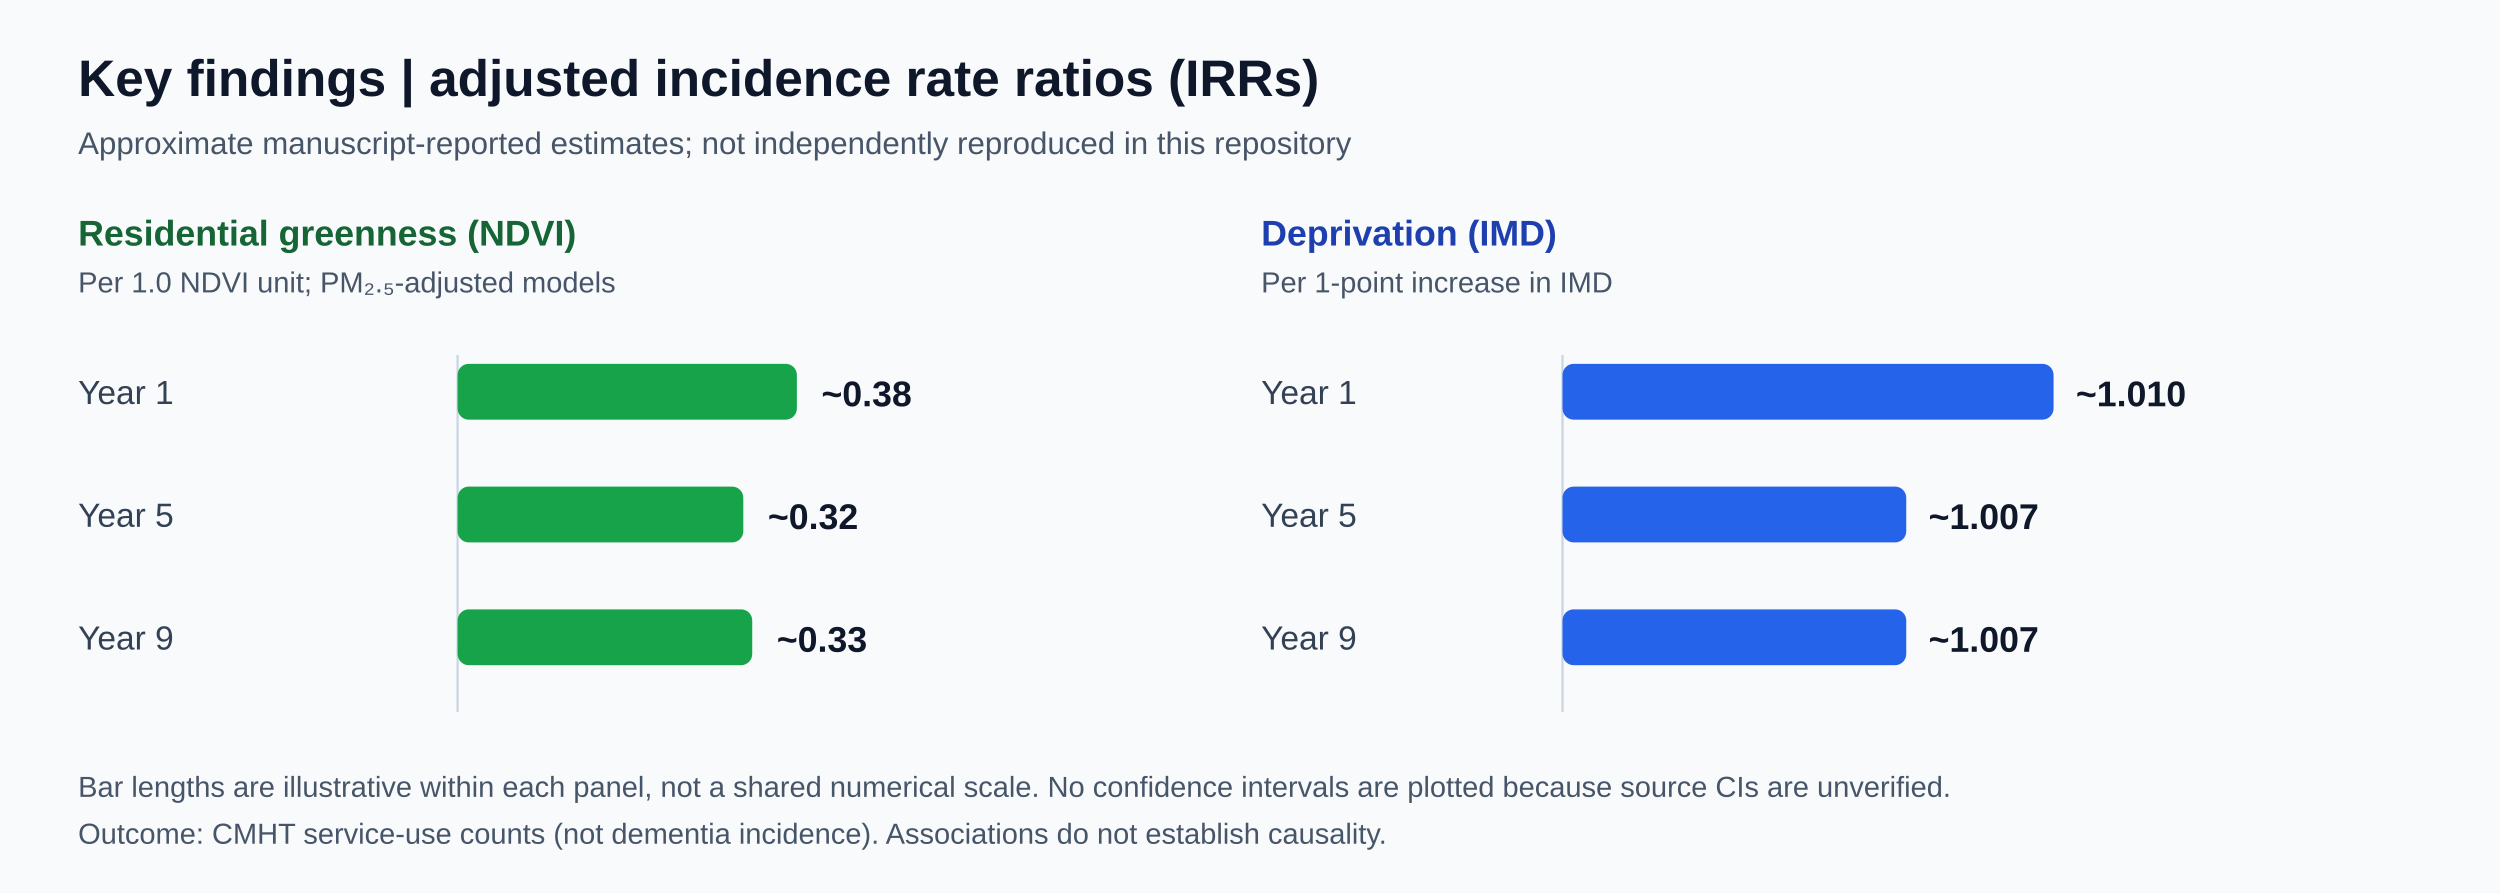
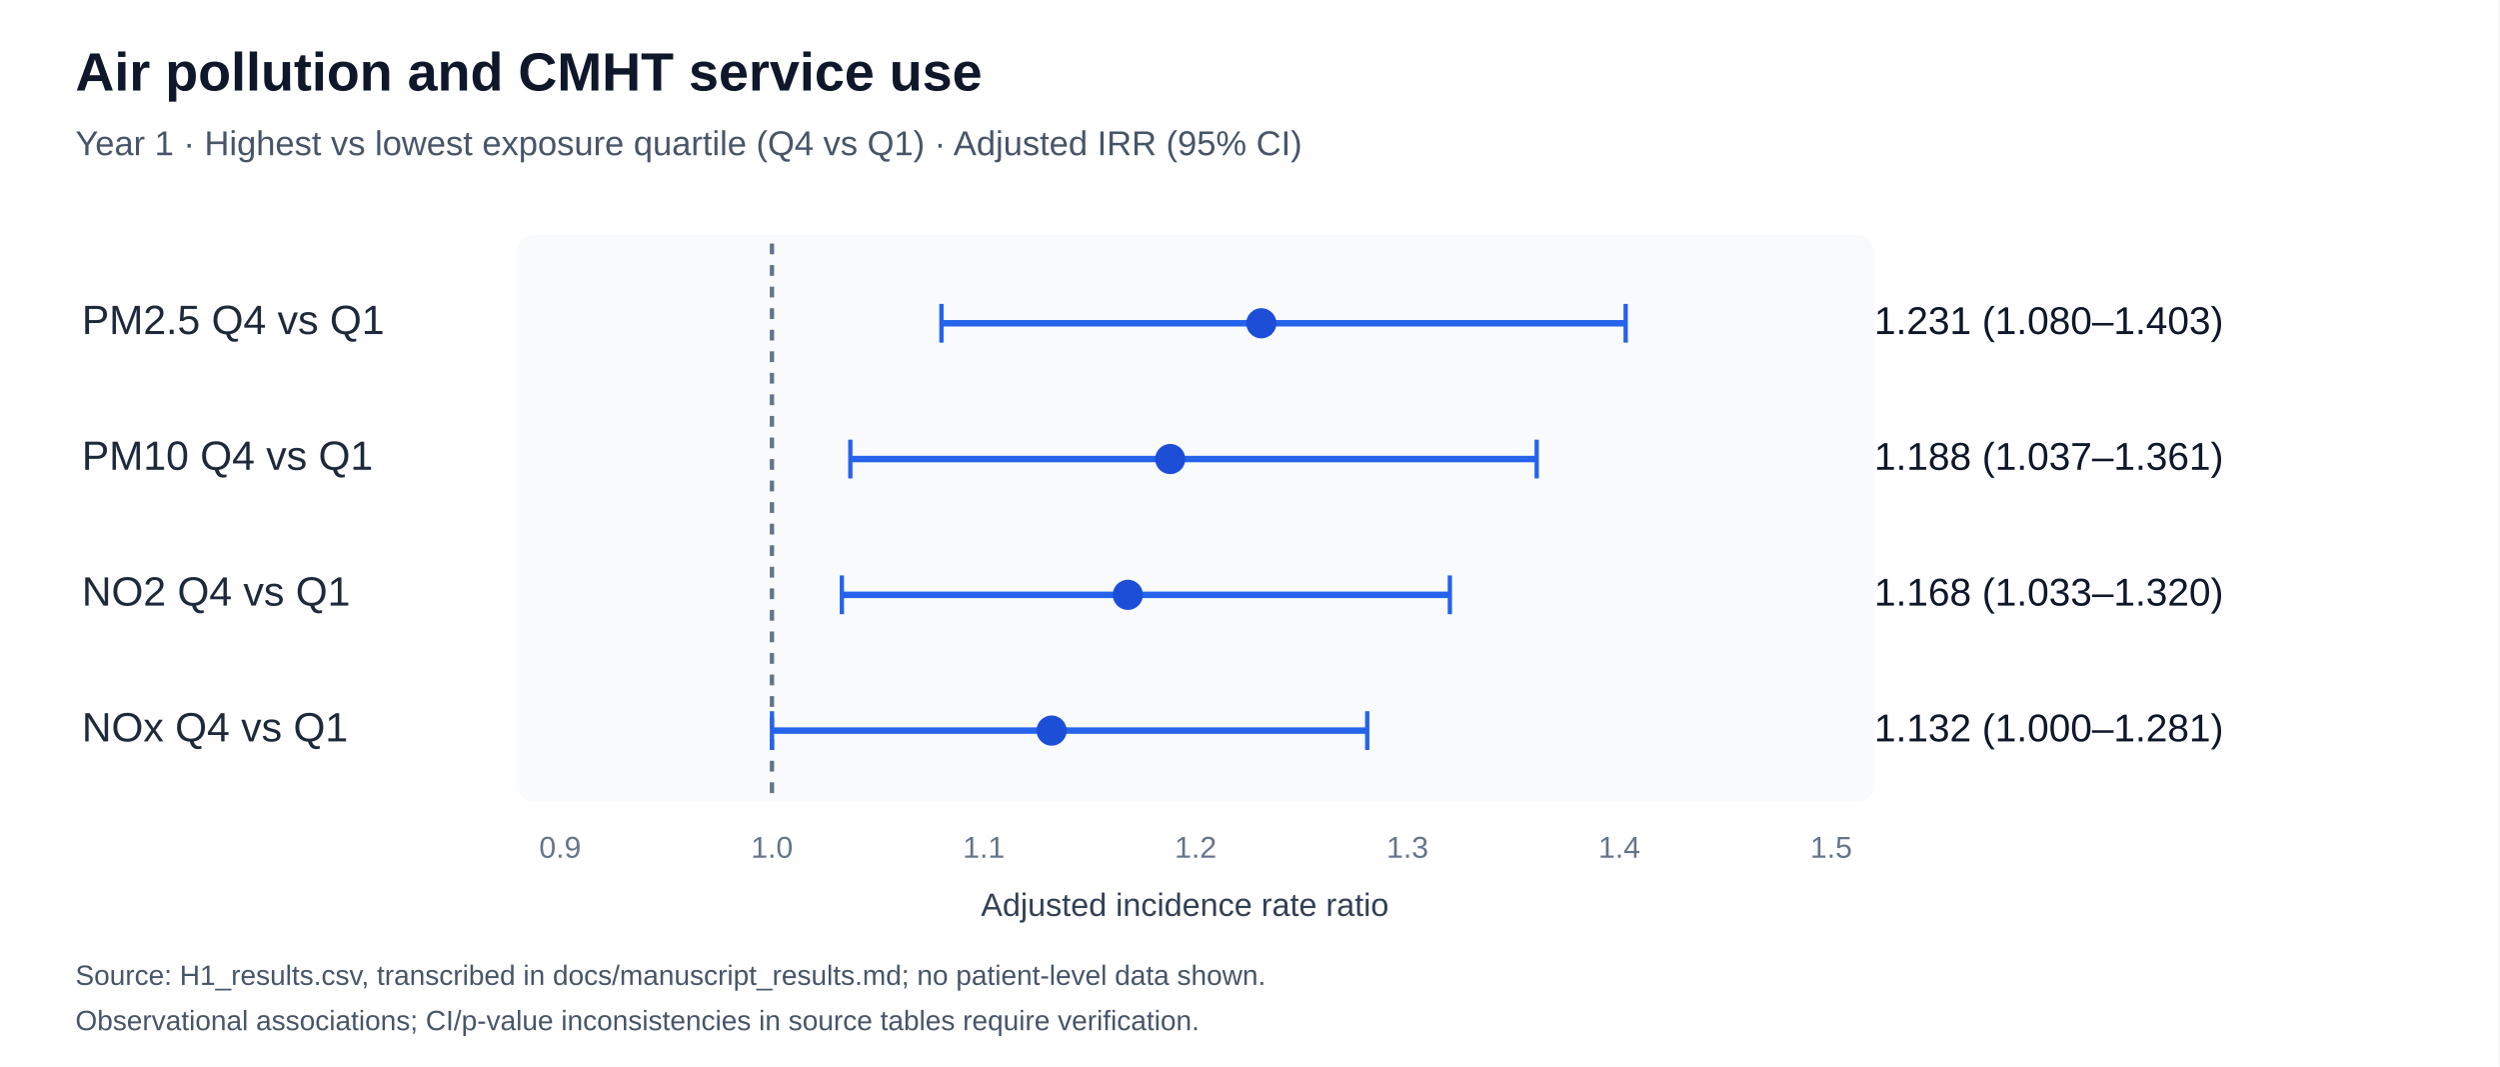
- <svg xmlns="http://www.w3.org/2000/svg" width="1120" height="400" viewBox="0 0 1120 400" role="img" aria-label="Approximate manuscript-reported incidence rate ratios for NDVI and deprivation by follow-up year">
-   <rect width="1120" height="400" fill="#f8fafc" />
-   <text x="35" y="43" font-family="Arial" font-size="23" font-weight="bold" fill="#0f172a">Key findings | adjusted incidence rate ratios (IRRs)</text>
-   <text x="35" y="69" font-family="Arial" font-size="14" fill="#475569">Approximate manuscript-reported estimates; not independently reproduced in this repository</text>
-   <g font-family="Arial" font-size="16">
-     <text x="35" y="110" font-weight="bold" fill="#166534">Residential greenness (NDVI)</text>
-     <text x="35" y="131" font-size="13" fill="#475569">Per 1.0 NDVI unit; PM₂.₅-adjusted models</text>
-     <text x="565" y="110" font-weight="bold" fill="#1e40af">Deprivation (IMD)</text>
-     <text x="565" y="131" font-size="13" fill="#475569">Per 1-point increase in IMD</text>
+ <svg xmlns="http://www.w3.org/2000/svg" width="1160" height="495" viewBox="0 0 1160 495" role="img" aria-label="Year 1 adjusted incidence rate ratios and 95 percent confidence intervals for highest versus lowest pollution quartiles">
+   <rect width="1160" height="495" fill="#ffffff" />
+   <g font-family="Arial, sans-serif">
+     <text x="35" y="42" font-size="25" font-weight="bold" fill="#0f172a">Air pollution and CMHT service use</text>
+     <text x="35" y="72" font-size="16" fill="#475569">Year 1 · Highest vs lowest exposure quartile (Q4 vs Q1) · Adjusted IRR (95% CI)</text>
+     <rect x="240" y="109" width="630" height="263" fill="#f8fafc" rx="8" />
+     <line x1="358.333" y1="113" x2="358.333" y2="373" stroke="#64748b" stroke-dasharray="5 5" stroke-width="2" />
+     <text x="38" y="155" font-size="19" fill="#1e293b">PM2.5 Q4 vs Q1</text>
+     <line x1="437" y1="150" x2="754.617" y2="150" stroke="#2563eb" stroke-width="3" />
+     <line x1="437" y1="141" x2="437" y2="159" stroke="#2563eb" stroke-width="2" />
+     <line x1="754.617" y1="141" x2="754.617" y2="159" stroke="#2563eb" stroke-width="2" />
+     <circle cx="585.483" cy="150" r="7" fill="#1d4ed8" />
+     <text x="870" y="155" font-size="18" fill="#0f172a">1.231 (1.080–1.403)</text>
+     <text x="38" y="218" font-size="19" fill="#1e293b">PM10 Q4 vs Q1</text>
+     <line x1="394.717" y1="213" x2="713.317" y2="213" stroke="#2563eb" stroke-width="3" />
+     <line x1="394.717" y1="204" x2="394.717" y2="222" stroke="#2563eb" stroke-width="2" />
+     <line x1="713.317" y1="204" x2="713.317" y2="222" stroke="#2563eb" stroke-width="2" />
+     <circle cx="543.2" cy="213" r="7" fill="#1d4ed8" />
+     <text x="870" y="218" font-size="18" fill="#0f172a">1.188 (1.037–1.361)</text>
+     <text x="38" y="281" font-size="19" fill="#1e293b">NO2 Q4 vs Q1</text>
+     <line x1="390.783" y1="276" x2="673" y2="276" stroke="#2563eb" stroke-width="3" />
+     <line x1="390.783" y1="267" x2="390.783" y2="285" stroke="#2563eb" stroke-width="2" />
+     <line x1="673" y1="267" x2="673" y2="285" stroke="#2563eb" stroke-width="2" />
+     <circle cx="523.533" cy="276" r="7" fill="#1d4ed8" />
+     <text x="870" y="281" font-size="18" fill="#0f172a">1.168 (1.033–1.320)</text>
+     <text x="38" y="344" font-size="19" fill="#1e293b">NOx Q4 vs Q1</text>
+     <line x1="358.333" y1="339" x2="634.65" y2="339" stroke="#2563eb" stroke-width="3" />
+     <line x1="358.333" y1="330" x2="358.333" y2="348" stroke="#2563eb" stroke-width="2" />
+     <line x1="634.65" y1="330" x2="634.65" y2="348" stroke="#2563eb" stroke-width="2" />
+     <circle cx="488.133" cy="339" r="7" fill="#1d4ed8" />
+     <text x="870" y="344" font-size="18" fill="#0f172a">1.132 (1.000–1.281)</text>
+     <text x="260" y="398" font-size="14" text-anchor="middle" fill="#64748b">0.9</text>
+     <text x="358.333" y="398" font-size="14" text-anchor="middle" fill="#64748b">1.0</text>
+     <text x="456.667" y="398" font-size="14" text-anchor="middle" fill="#64748b">1.1</text>
+     <text x="555" y="398" font-size="14" text-anchor="middle" fill="#64748b">1.2</text>
+     <text x="653.333" y="398" font-size="14" text-anchor="middle" fill="#64748b">1.3</text>
+     <text x="751.667" y="398" font-size="14" text-anchor="middle" fill="#64748b">1.4</text>
+     <text x="850" y="398" font-size="14" text-anchor="middle" fill="#64748b">1.5</text>
+     <text x="550" y="425" font-size="15" text-anchor="middle" fill="#334155">Adjusted incidence rate ratio</text>
+     <text x="35" y="457" font-size="13" fill="#475569">Source: H1_results.csv, transcribed in docs/manuscript_results.md; no patient-level data shown.</text>
+     <text x="35" y="478" font-size="13" fill="#475569">Observational associations; CI/p-value inconsistencies in source tables require verification.</text>
  </g>
-   <g stroke="#cbd5e1" stroke-width="1">
-     <line x1="205" y1="159" x2="205" y2="319" />
-     <line x1="700" y1="159" x2="700" y2="319" />
-   </g>
-   <g font-family="Arial" font-size="15" fill="#334155">
-     <text x="35" y="181">Year 1</text>
-     <text x="35" y="236">Year 5</text>
-     <text x="35" y="291">Year 9</text>
-     <text x="565" y="181">Year 1</text>
-     <text x="565" y="236">Year 5</text>
-     <text x="565" y="291">Year 9</text>
-   </g>
-   <g fill="#16a34a">
-     <rect x="205" y="163" width="152" height="25" rx="5" />
-     <rect x="205" y="218" width="128" height="25" rx="5" />
-     <rect x="205" y="273" width="132" height="25" rx="5" />
-   </g>
-   <g fill="#2563eb">
-     <rect x="700" y="163" width="220" height="25" rx="5" />
-     <rect x="700" y="218" width="154" height="25" rx="5" />
-     <rect x="700" y="273" width="154" height="25" rx="5" />
-   </g>
-   <g font-family="Arial" font-size="16" font-weight="bold" fill="#0f172a">
-     <text x="368" y="182">~0.38</text>
-     <text x="344" y="237">~0.32</text>
-     <text x="348" y="292">~0.33</text>
-     <text x="930" y="182">~1.010</text>
-     <text x="864" y="237">~1.007</text>
-     <text x="864" y="292">~1.007</text>
-   </g>
-   <text x="35" y="357" font-family="Arial" font-size="13" fill="#475569">Bar lengths are illustrative within each panel, not a shared numerical scale. No confidence intervals are plotted because source CIs are unverified.</text>
-   <text x="35" y="378" font-family="Arial" font-size="13" fill="#475569">Outcome: CMHT service-use counts (not dementia incidence). Associations do not establish causality.</text>
</svg>
